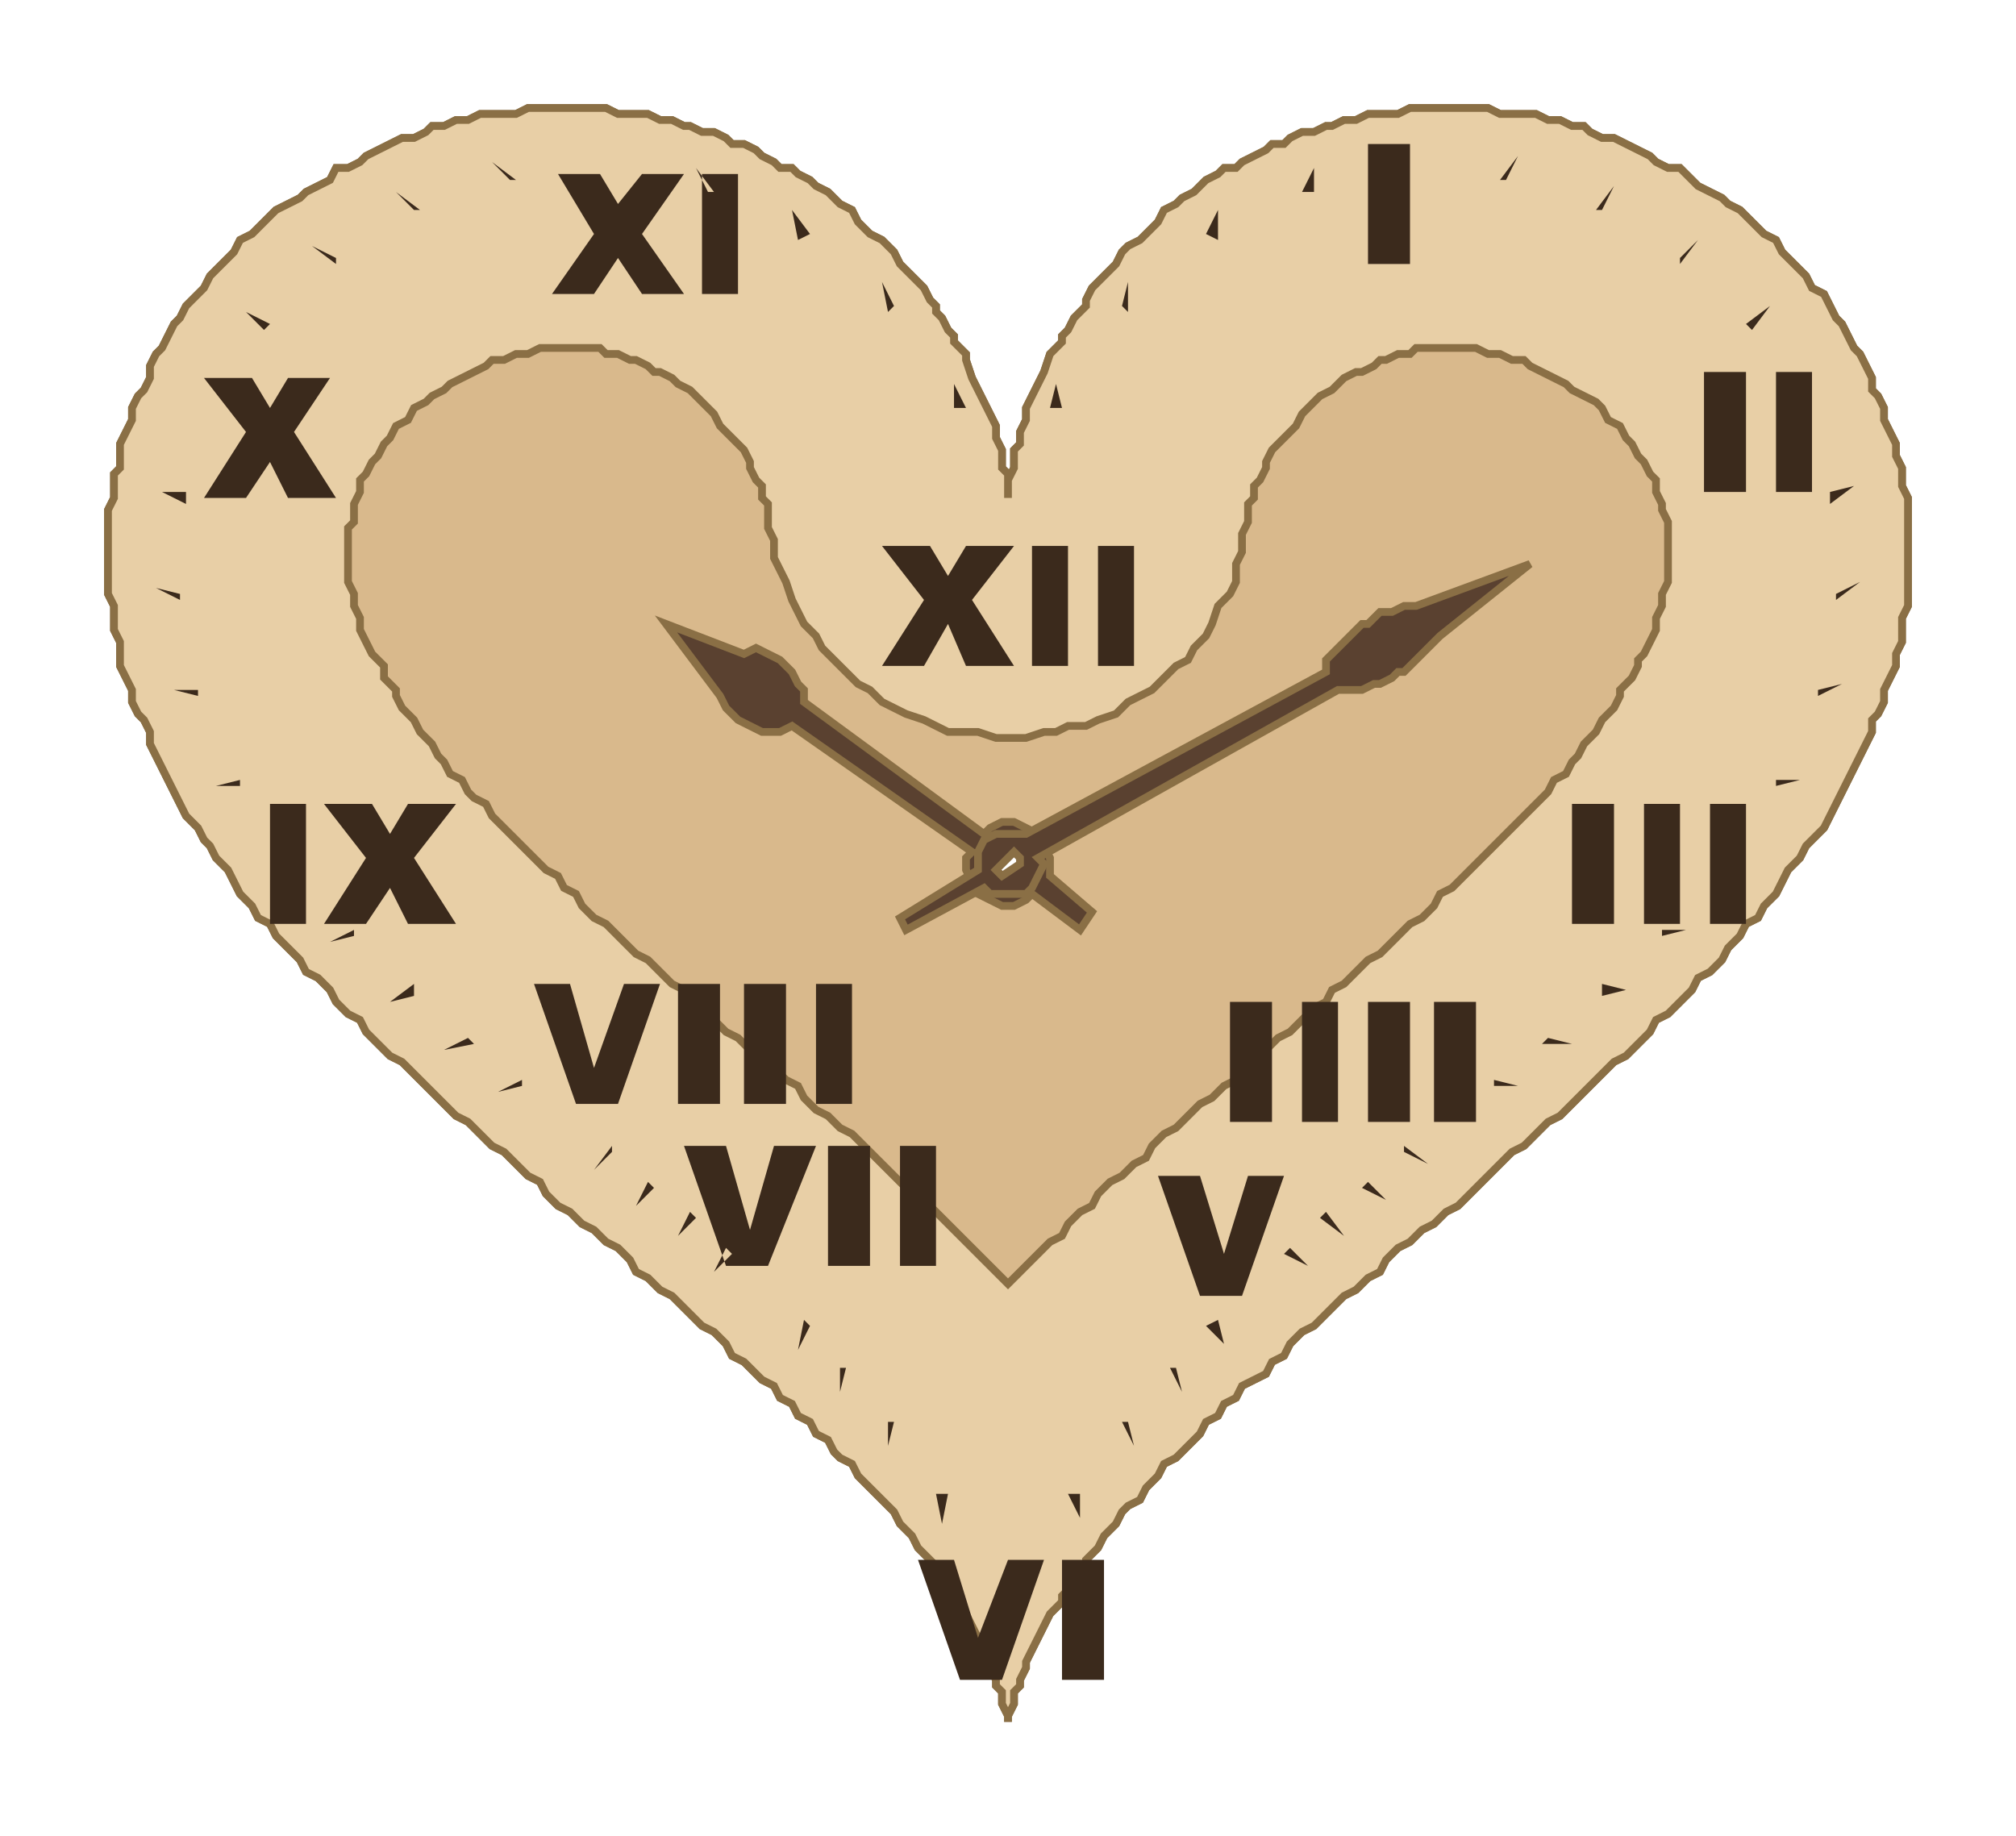
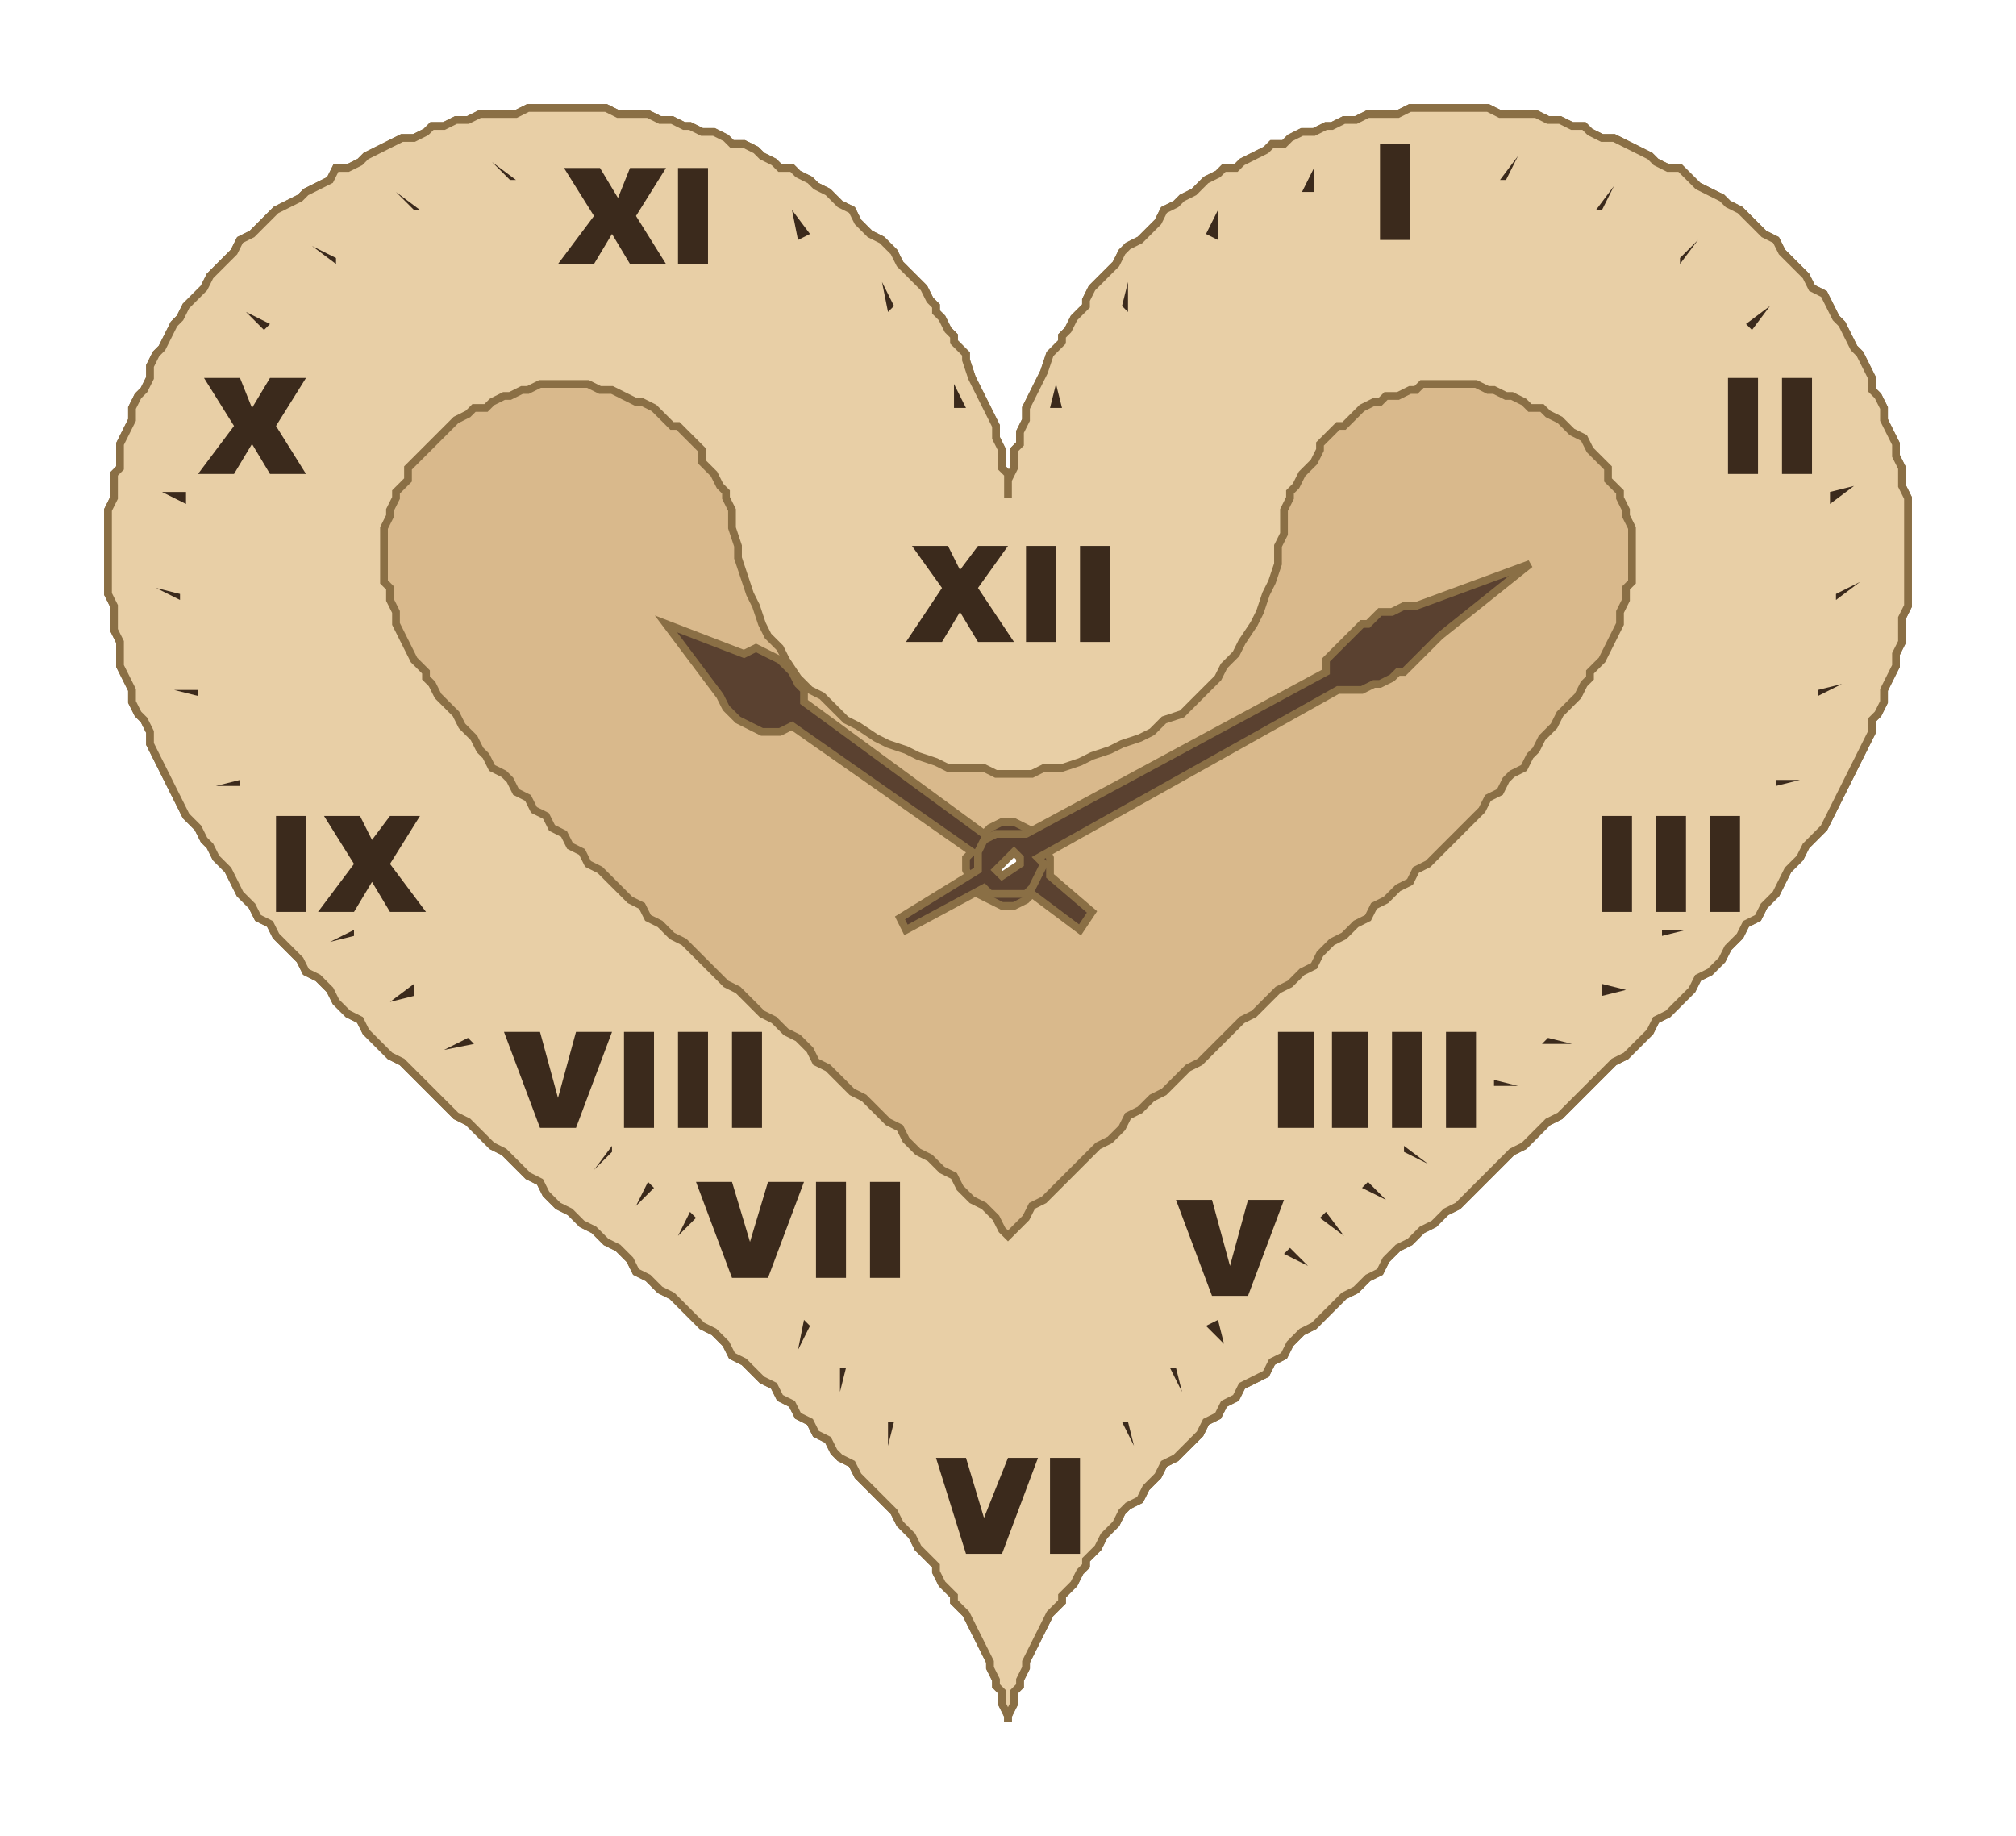
<svg xmlns="http://www.w3.org/2000/svg" height="200" viewBox="-168 -144 336 306">
-   <path d="M0,-61 L0,-63 L0,-64 L1,-66 L1,-67 L1,-69 L2,-70 L2,-72 L3,-74 L3,-76 L4,-78 L5,-80 L6,-82 L7,-85 L8,-86 L9,-87 L9,-88 L10,-89 L11,-91 L12,-92 L13,-93 L13,-94 L14,-96 L15,-97 L16,-98 L17,-99 L18,-100 L19,-102 L20,-103 L22,-104 L23,-105 L24,-106 L25,-107 L26,-109 L28,-110 L29,-111 L31,-112 L32,-113 L33,-114 L35,-115 L36,-116 L38,-116 L39,-117 L41,-118 L43,-119 L44,-120 L46,-120 L47,-121 L49,-122 L51,-122 L53,-123 L54,-123 L56,-124 L58,-124 L60,-125 L62,-125 L63,-125 L65,-125 L67,-126 L69,-126 L71,-126 L73,-126 L75,-126 L77,-126 L79,-126 L80,-126 L82,-125 L84,-125 L86,-125 L88,-125 L90,-124 L92,-124 L94,-123 L96,-123 L97,-122 L99,-121 L101,-121 L103,-120 L105,-119 L107,-118 L108,-117 L110,-116 L112,-116 L114,-114 L115,-113 L117,-112 L119,-111 L120,-110 L122,-109 L123,-108 L125,-106 L126,-105 L128,-104 L129,-102 L130,-101 L132,-99 L133,-98 L134,-96 L136,-95 L137,-93 L138,-91 L139,-90 L140,-88 L141,-86 L142,-85 L143,-83 L144,-81 L144,-79 L145,-78 L146,-76 L146,-74 L147,-72 L148,-70 L148,-68 L149,-66 L149,-65 L149,-63 L150,-61 L150,-59 L150,-57 L150,-55 L150,-53 L150,-51 L150,-49 L150,-47 L150,-45 L150,-43 L149,-41 L149,-39 L149,-37 L148,-35 L148,-33 L147,-31 L146,-29 L146,-27 L145,-25 L144,-24 L144,-22 L143,-20 L142,-18 L141,-16 L140,-14 L139,-12 L138,-10 L137,-8 L136,-6 L134,-4 L133,-3 L132,-1 L130,1 L129,3 L128,5 L126,7 L125,9 L123,10 L122,12 L120,14 L119,16 L117,18 L115,19 L114,21 L112,23 L110,25 L108,26 L107,28 L105,30 L103,32 L101,33 L99,35 L97,37 L96,38 L94,40 L92,42 L90,43 L88,45 L86,47 L84,48 L82,50 L80,52 L79,53 L77,55 L75,57 L73,58 L71,60 L69,61 L67,63 L65,64 L63,66 L62,68 L60,69 L58,71 L56,72 L54,74 L53,75 L51,77 L49,78 L47,80 L46,82 L44,83 L43,85 L41,86 L39,87 L38,89 L36,90 L35,92 L33,93 L32,95 L31,96 L29,98 L28,99 L26,100 L25,102 L24,103 L23,104 L22,106 L20,107 L19,108 L18,110 L17,111 L16,112 L15,114 L14,115 L13,116 L13,117 L12,118 L11,120 L10,121 L9,122 L9,123 L7,125 L6,127 L5,129 L4,131 L3,133 L3,134 L2,136 L2,137 L1,138 L1,140 L0,142 L0,143 L0,142 L-1,140 L-1,138 L-2,137 L-2,136 L-3,134 L-3,133 L-4,131 L-5,129 L-6,127 L-7,125 L-9,123 L-9,122 L-10,121 L-11,120 L-12,118 L-12,117 L-13,116 L-14,115 L-15,114 L-16,112 L-17,111 L-18,110 L-19,108 L-20,107 L-21,106 L-23,104 L-24,103 L-25,102 L-26,100 L-28,99 L-29,98 L-30,96 L-32,95 L-33,93 L-35,92 L-36,90 L-38,89 L-39,87 L-41,86 L-42,85 L-44,83 L-46,82 L-47,80 L-49,78 L-51,77 L-53,75 L-54,74 L-56,72 L-58,71 L-60,69 L-62,68 L-63,66 L-65,64 L-67,63 L-69,61 L-71,60 L-73,58 L-75,57 L-77,55 L-78,53 L-80,52 L-82,50 L-84,48 L-86,47 L-88,45 L-90,43 L-92,42 L-94,40 L-96,38 L-97,37 L-99,35 L-101,33 L-103,32 L-105,30 L-107,28 L-108,26 L-110,25 L-112,23 L-113,21 L-115,19 L-117,18 L-118,16 L-120,14 L-122,12 L-123,10 L-125,9 L-126,7 L-128,5 L-129,3 L-130,1 L-132,-1 L-133,-3 L-134,-4 L-135,-6 L-137,-8 L-138,-10 L-139,-12 L-140,-14 L-141,-16 L-142,-18 L-143,-20 L-143,-22 L-144,-24 L-145,-25 L-146,-27 L-146,-29 L-147,-31 L-148,-33 L-148,-35 L-148,-37 L-149,-39 L-149,-41 L-149,-43 L-150,-45 L-150,-47 L-150,-49 L-150,-51 L-150,-53 L-150,-55 L-150,-57 L-150,-59 L-149,-61 L-149,-63 L-149,-65 L-148,-66 L-148,-68 L-148,-70 L-147,-72 L-146,-74 L-146,-76 L-145,-78 L-144,-79 L-143,-81 L-143,-83 L-142,-85 L-141,-86 L-140,-88 L-139,-90 L-138,-91 L-137,-93 L-135,-95 L-134,-96 L-133,-98 L-132,-99 L-130,-101 L-129,-102 L-128,-104 L-126,-105 L-125,-106 L-123,-108 L-122,-109 L-120,-110 L-118,-111 L-117,-112 L-115,-113 L-113,-114 L-112,-116 L-110,-116 L-108,-117 L-107,-118 L-105,-119 L-103,-120 L-101,-121 L-99,-121 L-97,-122 L-96,-123 L-94,-123 L-92,-124 L-90,-124 L-88,-125 L-86,-125 L-84,-125 L-82,-125 L-80,-126 L-78,-126 L-77,-126 L-75,-126 L-73,-126 L-71,-126 L-69,-126 L-67,-126 L-65,-125 L-63,-125 L-62,-125 L-60,-125 L-58,-124 L-56,-124 L-54,-123 L-53,-123 L-51,-122 L-49,-122 L-47,-121 L-46,-120 L-44,-120 L-42,-119 L-41,-118 L-39,-117 L-38,-116 L-36,-116 L-35,-115 L-33,-114 L-32,-113 L-30,-112 L-29,-111 L-28,-110 L-26,-109 L-25,-107 L-24,-106 L-23,-105 L-21,-104 L-20,-103 L-19,-102 L-18,-100 L-17,-99 L-16,-98 L-15,-97 L-14,-96 L-13,-94 L-12,-93 L-12,-92 L-11,-91 L-10,-89 L-9,-88 L-9,-87 L-8,-86 L-7,-85 L-7,-84 L-6,-81 L-5,-79 L-4,-77 L-3,-75 L-2,-73 L-2,-71 L-1,-69 L-1,-68 L-1,-66 L0,-65 L0,-63 L0,-62 L0,-61 Z M4,0 L4,2 L3,3 L1,4 L0,4 L-2,4 L-3,3 L-4,1 L-4,-1 L-4,-2 L-2,-3 L-1,-4 L1,-4 L2,-3 L4,-2 L4,-1 Z M1,-49 L2,-48 L2,-46 L2,-40 L4,-39 L4,-38 L5,-36 L4,-35 L4,-33 L2,-32 L1,-32 L-1,-32 L-3,-32 L-4,-34 L-5,-35 L-5,-37 L-4,-38 L-3,-40 L-2,-46 L-2,-48 L-1,-49 L0,-49 Z" fill="#D9B98C" fill-rule="evenodd" stroke="#8A6F45" stroke-width="1.29" />
-   <path d="M0,-61 L0,-63 L0,-64 L1,-66 L1,-67 L1,-69 L2,-70 L2,-72 L3,-74 L3,-76 L4,-78 L5,-80 L6,-82 L7,-85 L8,-86 L9,-87 L9,-88 L10,-89 L11,-91 L12,-92 L13,-93 L13,-94 L14,-96 L15,-97 L16,-98 L17,-99 L18,-100 L19,-102 L20,-103 L22,-104 L23,-105 L24,-106 L25,-107 L26,-109 L28,-110 L29,-111 L31,-112 L32,-113 L33,-114 L35,-115 L36,-116 L38,-116 L39,-117 L41,-118 L43,-119 L44,-120 L46,-120 L47,-121 L49,-122 L51,-122 L53,-123 L54,-123 L56,-124 L58,-124 L60,-125 L62,-125 L63,-125 L65,-125 L67,-126 L69,-126 L71,-126 L73,-126 L75,-126 L77,-126 L79,-126 L80,-126 L82,-125 L84,-125 L86,-125 L88,-125 L90,-124 L92,-124 L94,-123 L96,-123 L97,-122 L99,-121 L101,-121 L103,-120 L105,-119 L107,-118 L108,-117 L110,-116 L112,-116 L114,-114 L115,-113 L117,-112 L119,-111 L120,-110 L122,-109 L123,-108 L125,-106 L126,-105 L128,-104 L129,-102 L130,-101 L132,-99 L133,-98 L134,-96 L136,-95 L137,-93 L138,-91 L139,-90 L140,-88 L141,-86 L142,-85 L143,-83 L144,-81 L144,-79 L145,-78 L146,-76 L146,-74 L147,-72 L148,-70 L148,-68 L149,-66 L149,-65 L149,-63 L150,-61 L150,-59 L150,-57 L150,-55 L150,-53 L150,-51 L150,-49 L150,-47 L150,-45 L150,-43 L149,-41 L149,-39 L149,-37 L148,-35 L148,-33 L147,-31 L146,-29 L146,-27 L145,-25 L144,-24 L144,-22 L143,-20 L142,-18 L141,-16 L140,-14 L139,-12 L138,-10 L137,-8 L136,-6 L134,-4 L133,-3 L132,-1 L130,1 L129,3 L128,5 L126,7 L125,9 L123,10 L122,12 L120,14 L119,16 L117,18 L115,19 L114,21 L112,23 L110,25 L108,26 L107,28 L105,30 L103,32 L101,33 L99,35 L97,37 L96,38 L94,40 L92,42 L90,43 L88,45 L86,47 L84,48 L82,50 L80,52 L79,53 L77,55 L75,57 L73,58 L71,60 L69,61 L67,63 L65,64 L63,66 L62,68 L60,69 L58,71 L56,72 L54,74 L53,75 L51,77 L49,78 L47,80 L46,82 L44,83 L43,85 L41,86 L39,87 L38,89 L36,90 L35,92 L33,93 L32,95 L31,96 L29,98 L28,99 L26,100 L25,102 L24,103 L23,104 L22,106 L20,107 L19,108 L18,110 L17,111 L16,112 L15,114 L14,115 L13,116 L13,117 L12,118 L11,120 L10,121 L9,122 L9,123 L7,125 L6,127 L5,129 L4,131 L3,133 L3,134 L2,136 L2,137 L1,138 L1,140 L0,142 L0,143 L0,142 L-1,140 L-1,138 L-2,137 L-2,136 L-3,134 L-3,133 L-4,131 L-5,129 L-6,127 L-7,125 L-9,123 L-9,122 L-10,121 L-11,120 L-12,118 L-12,117 L-13,116 L-14,115 L-15,114 L-16,112 L-17,111 L-18,110 L-19,108 L-20,107 L-21,106 L-23,104 L-24,103 L-25,102 L-26,100 L-28,99 L-29,98 L-30,96 L-32,95 L-33,93 L-35,92 L-36,90 L-38,89 L-39,87 L-41,86 L-42,85 L-44,83 L-46,82 L-47,80 L-49,78 L-51,77 L-53,75 L-54,74 L-56,72 L-58,71 L-60,69 L-62,68 L-63,66 L-65,64 L-67,63 L-69,61 L-71,60 L-73,58 L-75,57 L-77,55 L-78,53 L-80,52 L-82,50 L-84,48 L-86,47 L-88,45 L-90,43 L-92,42 L-94,40 L-96,38 L-97,37 L-99,35 L-101,33 L-103,32 L-105,30 L-107,28 L-108,26 L-110,25 L-112,23 L-113,21 L-115,19 L-117,18 L-118,16 L-120,14 L-122,12 L-123,10 L-125,9 L-126,7 L-128,5 L-129,3 L-130,1 L-132,-1 L-133,-3 L-134,-4 L-135,-6 L-137,-8 L-138,-10 L-139,-12 L-140,-14 L-141,-16 L-142,-18 L-143,-20 L-143,-22 L-144,-24 L-145,-25 L-146,-27 L-146,-29 L-147,-31 L-148,-33 L-148,-35 L-148,-37 L-149,-39 L-149,-41 L-149,-43 L-150,-45 L-150,-47 L-150,-49 L-150,-51 L-150,-53 L-150,-55 L-150,-57 L-150,-59 L-149,-61 L-149,-63 L-149,-65 L-148,-66 L-148,-68 L-148,-70 L-147,-72 L-146,-74 L-146,-76 L-145,-78 L-144,-79 L-143,-81 L-143,-83 L-142,-85 L-141,-86 L-140,-88 L-139,-90 L-138,-91 L-137,-93 L-135,-95 L-134,-96 L-133,-98 L-132,-99 L-130,-101 L-129,-102 L-128,-104 L-126,-105 L-125,-106 L-123,-108 L-122,-109 L-120,-110 L-118,-111 L-117,-112 L-115,-113 L-113,-114 L-112,-116 L-110,-116 L-108,-117 L-107,-118 L-105,-119 L-103,-120 L-101,-121 L-99,-121 L-97,-122 L-96,-123 L-94,-123 L-92,-124 L-90,-124 L-88,-125 L-86,-125 L-84,-125 L-82,-125 L-80,-126 L-78,-126 L-77,-126 L-75,-126 L-73,-126 L-71,-126 L-69,-126 L-67,-126 L-65,-125 L-63,-125 L-62,-125 L-60,-125 L-58,-124 L-56,-124 L-54,-123 L-53,-123 L-51,-122 L-49,-122 L-47,-121 L-46,-120 L-44,-120 L-42,-119 L-41,-118 L-39,-117 L-38,-116 L-36,-116 L-35,-115 L-33,-114 L-32,-113 L-30,-112 L-29,-111 L-28,-110 L-26,-109 L-25,-107 L-24,-106 L-23,-105 L-21,-104 L-20,-103 L-19,-102 L-18,-100 L-17,-99 L-16,-98 L-15,-97 L-14,-96 L-13,-94 L-12,-93 L-12,-92 L-11,-91 L-10,-89 L-9,-88 L-9,-87 L-8,-86 L-7,-85 L-7,-84 L-6,-81 L-5,-79 L-4,-77 L-3,-75 L-2,-73 L-2,-71 L-1,-69 L-1,-68 L-1,-66 L0,-65 L0,-63 L0,-62 L0,-61 Z M49,26 L47,28 L45,29 L43,31 L41,32 L39,34 L38,36 L36,37 L34,39 L32,40 L30,42 L28,44 L26,45 L24,47 L23,49 L21,50 L19,52 L17,53 L15,55 L14,57 L12,58 L10,60 L9,62 L7,63 L5,65 L4,66 L2,68 L0,70 L-2,68 L-3,67 L-5,65 L-7,63 L-8,62 L-10,60 L-12,58 L-13,57 L-15,55 L-17,54 L-19,52 L-21,50 L-22,49 L-24,47 L-26,45 L-28,44 L-30,42 L-32,41 L-34,39 L-35,37 L-37,36 L-39,34 L-41,32 L-43,31 L-45,29 L-47,28 L-49,26 L-51,24 L-53,23 L-54,21 L-56,20 L-58,18 L-60,16 L-62,15 L-64,13 L-65,12 L-67,10 L-69,9 L-71,7 L-72,5 L-74,4 L-75,2 L-77,1 L-79,-1 L-80,-2 L-82,-4 L-83,-5 L-85,-7 L-86,-8 L-87,-10 L-89,-11 L-90,-12 L-91,-14 L-93,-15 L-94,-17 L-95,-18 L-96,-20 L-97,-21 L-98,-22 L-99,-24 L-100,-25 L-101,-26 L-102,-28 L-102,-29 L-103,-30 L-104,-31 L-104,-33 L-105,-34 L-106,-35 L-107,-37 L-108,-39 L-108,-41 L-109,-43 L-109,-45 L-110,-47 L-110,-49 L-110,-51 L-110,-52 L-110,-54 L-110,-56 L-109,-57 L-109,-59 L-109,-60 L-108,-62 L-108,-64 L-107,-65 L-106,-67 L-105,-68 L-104,-70 L-103,-71 L-102,-73 L-100,-74 L-99,-76 L-97,-77 L-96,-78 L-94,-79 L-93,-80 L-91,-81 L-89,-82 L-87,-83 L-86,-84 L-84,-84 L-82,-85 L-80,-85 L-78,-86 L-77,-86 L-75,-86 L-73,-86 L-71,-86 L-70,-86 L-68,-86 L-67,-85 L-65,-85 L-63,-84 L-62,-84 L-60,-83 L-59,-82 L-58,-82 L-56,-81 L-55,-80 L-53,-79 L-52,-78 L-51,-77 L-50,-76 L-49,-75 L-48,-73 L-47,-72 L-46,-71 L-45,-70 L-44,-69 L-43,-67 L-43,-66 L-42,-64 L-41,-63 L-41,-61 L-40,-60 L-40,-59 L-40,-56 L-39,-54 L-39,-51 L-38,-49 L-37,-47 L-36,-44 L-35,-42 L-34,-40 L-32,-38 L-31,-36 L-29,-34 L-27,-32 L-25,-30 L-23,-29 L-21,-27 L-19,-26 L-17,-25 L-14,-24 L-12,-23 L-10,-22 L-7,-22 L-5,-22 L-2,-21 L0,-21 L3,-21 L6,-22 L8,-22 L10,-23 L13,-23 L15,-24 L18,-25 L20,-27 L22,-28 L24,-29 L26,-31 L28,-33 L30,-34 L31,-36 L33,-38 L34,-40 L35,-43 L37,-45 L38,-47 L38,-50 L39,-52 L39,-55 L40,-57 L40,-59 L40,-60 L41,-61 L41,-63 L42,-64 L43,-66 L43,-67 L44,-69 L45,-70 L46,-71 L47,-72 L48,-73 L49,-75 L50,-76 L51,-77 L52,-78 L54,-79 L55,-80 L56,-81 L58,-82 L59,-82 L61,-83 L62,-84 L63,-84 L65,-85 L67,-85 L68,-86 L70,-86 L72,-86 L73,-86 L75,-86 L77,-86 L78,-86 L80,-85 L82,-85 L84,-84 L86,-84 L87,-83 L89,-82 L91,-81 L93,-80 L94,-79 L96,-78 L98,-77 L99,-76 L100,-74 L102,-73 L103,-71 L104,-70 L105,-68 L106,-67 L107,-65 L108,-64 L108,-62 L109,-60 L109,-59 L110,-57 L110,-56 L110,-54 L110,-52 L110,-51 L110,-49 L110,-47 L109,-45 L109,-43 L108,-41 L108,-39 L107,-37 L106,-35 L105,-34 L105,-33 L104,-31 L103,-30 L102,-29 L102,-28 L101,-26 L100,-25 L99,-24 L98,-22 L97,-21 L96,-20 L95,-18 L94,-17 L93,-15 L91,-14 L90,-12 L89,-11 L88,-10 L86,-8 L85,-7 L83,-5 L82,-4 L80,-2 L79,-1 L77,1 L76,2 L74,4 L72,5 L71,7 L69,9 L67,10 L65,12 L64,13 L62,15 L60,16 L58,18 L56,20 L54,21 L53,23 L51,24 Z" fill="#E8CFA6" fill-rule="evenodd" stroke="#8A6F45" stroke-width="1.29" />
-   <path d="M8,-80 L9,-76 L7,-76 Z M20,-97 L20,-92 L19,-93 Z M35,-109 L35,-104 L33,-105 Z M51,-116 L51,-112 L49,-112 Z M85,-118 L83,-114 L82,-114 Z M101,-113 L99,-109 L98,-109 Z M115,-104 L112,-100 L112,-101 Z M127,-93 L124,-89 L123,-90 Z M141,-63 L137,-60 L137,-62 Z M142,-47 L138,-44 L138,-45 Z M139,-30 L135,-28 L135,-29 Z M132,-14 L128,-13 L128,-14 Z M113,11 L109,12 L109,11 Z M103,21 L99,22 L99,20 Z M94,30 L89,30 L90,29 Z M85,37 L81,37 L81,36 Z M70,50 L66,48 L66,47 Z M63,56 L59,54 L60,53 Z M56,62 L52,59 L53,58 Z M50,67 L46,65 L47,64 Z M36,80 L33,77 L35,76 Z M29,88 L27,84 L28,84 Z M21,97 L19,93 L20,93 Z M12,109 L10,105 L12,105 Z M-11,110 L-12,105 L-10,105 Z M-20,97 L-20,93 L-19,93 Z M-28,88 L-28,84 L-27,84 Z M-35,81 L-34,76 L-33,77 Z M-49,68 L-47,64 L-46,65 Z M-55,62 L-53,58 L-52,59 Z M-62,57 L-60,53 L-59,54 Z M-69,51 L-66,47 L-66,48 Z M-85,38 L-81,36 L-81,37 Z M-94,31 L-90,29 L-89,30 Z M-103,23 L-99,20 L-99,22 Z M-113,13 L-109,11 L-109,12 Z M-132,-13 L-128,-14 L-128,-13 Z M-139,-29 L-135,-29 L-135,-28 Z M-142,-46 L-138,-45 L-138,-44 Z M-141,-62 L-137,-62 L-137,-60 Z M-127,-92 L-123,-90 L-124,-89 Z M-116,-103 L-112,-101 L-112,-100 Z M-102,-112 L-98,-109 L-99,-109 Z M-86,-117 L-82,-114 L-83,-114 Z M-52,-116 L-49,-112 L-50,-112 Z M-36,-109 L-33,-105 L-35,-104 Z M-21,-97 L-19,-93 L-20,-92 Z M-9,-80 L-7,-76 L-9,-76 Z M21,-33 L15,-33 L15,-53 L21,-53 Z M10,-33 L4,-33 L4,-53 L10,-53 Z M-10,-48 L-7,-53 L1,-53 L-6,-44 L1,-33 L-7,-33 L-10,-40 L-14,-33 L-21,-33 L-14,-44 L-21,-53 L-13,-53 Z M67,-100 L60,-100 L60,-120 L67,-120 Z M134,-62 L128,-62 L128,-82 L134,-82 Z M123,-62 L116,-62 L116,-82 L123,-82 Z M123,10 L117,10 L117,-10 L123,-10 Z M112,10 L106,10 L106,-10 L112,-10 Z M101,10 L94,10 L94,-10 L101,-10 Z M78,43 L71,43 L71,23 L78,23 Z M67,43 L60,43 L60,23 L67,23 Z M55,43 L49,43 L49,23 L55,23 Z M44,43 L37,43 L37,23 L44,23 Z M36,65 L40,52 L46,52 L39,72 L32,72 L25,52 L32,52 Z M16,136 L9,136 L9,116 L16,116 Z M-5,129 L0,116 L6,116 L-1,136 L-8,136 L-15,116 L-9,116 Z M-12,67 L-18,67 L-18,47 L-12,47 Z M-23,67 L-30,67 L-30,47 L-23,47 Z M-43,61 L-39,47 L-32,47 L-40,67 L-47,67 L-54,47 L-47,47 Z M-26,40 L-32,40 L-32,20 L-26,20 Z M-37,40 L-44,40 L-44,20 L-37,20 Z M-48,40 L-55,40 L-55,20 L-48,20 Z M-69,34 L-64,20 L-58,20 L-65,40 L-72,40 L-79,20 L-73,20 Z M-103,-5 L-100,-10 L-92,-10 L-99,-1 L-92,10 L-100,10 L-103,4 L-107,10 L-114,10 L-107,-1 L-114,-10 L-106,-10 Z M-117,10 L-123,10 L-123,-10 L-117,-10 Z M-123,-76 L-120,-81 L-113,-81 L-119,-72 L-112,-61 L-120,-61 L-123,-67 L-127,-61 L-134,-61 L-127,-72 L-134,-81 L-126,-81 Z M-45,-95 L-51,-95 L-51,-115 L-45,-115 Z M-65,-110 L-61,-115 L-54,-115 L-61,-105 L-54,-95 L-61,-95 L-65,-101 L-69,-95 L-76,-95 L-69,-105 L-75,-115 L-68,-115 Z" fill="#3B2A1C" fill-rule="evenodd" />
+   <path d="M0,-61 L0,-63 L0,-64 L1,-66 L1,-67 L1,-69 L2,-70 L2,-72 L3,-74 L3,-76 L4,-78 L5,-80 L6,-82 L7,-85 L8,-86 L9,-87 L9,-88 L10,-89 L11,-91 L12,-92 L13,-93 L13,-94 L14,-96 L15,-97 L16,-98 L17,-99 L18,-100 L19,-102 L20,-103 L22,-104 L23,-105 L24,-106 L25,-107 L26,-109 L28,-110 L29,-111 L31,-112 L32,-113 L33,-114 L35,-115 L36,-116 L38,-116 L39,-117 L41,-118 L43,-119 L44,-120 L46,-120 L47,-121 L49,-122 L51,-122 L53,-123 L54,-123 L56,-124 L58,-124 L60,-125 L62,-125 L63,-125 L65,-125 L67,-126 L69,-126 L71,-126 L73,-126 L75,-126 L77,-126 L79,-126 L80,-126 L82,-125 L84,-125 L86,-125 L88,-125 L90,-124 L92,-124 L94,-123 L96,-123 L97,-122 L99,-121 L101,-121 L103,-120 L105,-119 L107,-118 L108,-117 L110,-116 L112,-116 L114,-114 L115,-113 L117,-112 L119,-111 L120,-110 L122,-109 L123,-108 L125,-106 L126,-105 L128,-104 L129,-102 L130,-101 L132,-99 L133,-98 L134,-96 L136,-95 L137,-93 L138,-91 L139,-90 L140,-88 L141,-86 L142,-85 L143,-83 L144,-81 L144,-79 L145,-78 L146,-76 L146,-74 L147,-72 L148,-70 L148,-68 L149,-66 L149,-65 L149,-63 L150,-61 L150,-59 L150,-57 L150,-55 L150,-53 L150,-51 L150,-49 L150,-47 L150,-45 L150,-43 L149,-41 L149,-39 L149,-37 L148,-35 L148,-33 L147,-31 L146,-29 L146,-27 L145,-25 L144,-24 L144,-22 L143,-20 L142,-18 L141,-16 L140,-14 L139,-12 L138,-10 L137,-8 L136,-6 L134,-4 L133,-3 L132,-1 L130,1 L129,3 L128,5 L126,7 L125,9 L123,10 L122,12 L120,14 L119,16 L117,18 L115,19 L114,21 L112,23 L110,25 L108,26 L107,28 L105,30 L103,32 L101,33 L99,35 L97,37 L96,38 L94,40 L92,42 L90,43 L88,45 L86,47 L84,48 L82,50 L80,52 L79,53 L77,55 L75,57 L73,58 L71,60 L69,61 L67,63 L65,64 L63,66 L62,68 L60,69 L58,71 L56,72 L54,74 L53,75 L51,77 L49,78 L47,80 L46,82 L44,83 L43,85 L41,86 L39,87 L38,89 L36,90 L35,92 L33,93 L32,95 L31,96 L29,98 L28,99 L26,100 L25,102 L24,103 L23,104 L22,106 L20,107 L19,108 L18,110 L17,111 L16,112 L15,114 L14,115 L13,116 L13,117 L12,118 L11,120 L10,121 L9,122 L9,123 L7,125 L6,127 L5,129 L4,131 L3,133 L3,134 L2,136 L2,137 L1,138 L1,140 L0,142 L0,143 L0,142 L-1,140 L-1,138 L-2,137 L-2,136 L-3,134 L-3,133 L-4,131 L-5,129 L-6,127 L-7,125 L-9,123 L-9,122 L-10,121 L-11,120 L-12,118 L-12,117 L-13,116 L-14,115 L-15,114 L-16,112 L-17,111 L-18,110 L-19,108 L-20,107 L-21,106 L-23,104 L-24,103 L-25,102 L-26,100 L-28,99 L-29,98 L-30,96 L-32,95 L-33,93 L-35,92 L-36,90 L-38,89 L-39,87 L-41,86 L-42,85 L-44,83 L-46,82 L-47,80 L-49,78 L-51,77 L-53,75 L-54,74 L-56,72 L-58,71 L-60,69 L-62,68 L-63,66 L-65,64 L-67,63 L-69,61 L-71,60 L-73,58 L-75,57 L-77,55 L-78,53 L-80,52 L-82,50 L-84,48 L-86,47 L-88,45 L-90,43 L-92,42 L-94,40 L-96,38 L-97,37 L-99,35 L-101,33 L-103,32 L-105,30 L-107,28 L-108,26 L-110,25 L-112,23 L-113,21 L-115,19 L-117,18 L-118,16 L-120,14 L-122,12 L-123,10 L-125,9 L-126,7 L-128,5 L-129,3 L-130,1 L-132,-1 L-133,-3 L-134,-4 L-135,-6 L-137,-8 L-138,-10 L-139,-12 L-140,-14 L-141,-16 L-142,-18 L-143,-20 L-143,-22 L-144,-24 L-145,-25 L-146,-27 L-146,-29 L-147,-31 L-148,-33 L-148,-35 L-148,-37 L-149,-39 L-149,-41 L-149,-43 L-150,-45 L-150,-47 L-150,-49 L-150,-51 L-150,-53 L-150,-55 L-150,-57 L-150,-59 L-149,-61 L-149,-63 L-149,-65 L-148,-66 L-148,-68 L-148,-70 L-147,-72 L-146,-74 L-146,-76 L-145,-78 L-144,-79 L-143,-81 L-143,-83 L-142,-85 L-141,-86 L-140,-88 L-139,-90 L-138,-91 L-137,-93 L-135,-95 L-134,-96 L-133,-98 L-132,-99 L-130,-101 L-129,-102 L-128,-104 L-126,-105 L-125,-106 L-123,-108 L-122,-109 L-120,-110 L-118,-111 L-117,-112 L-115,-113 L-113,-114 L-112,-116 L-110,-116 L-108,-117 L-107,-118 L-105,-119 L-103,-120 L-101,-121 L-99,-121 L-97,-122 L-96,-123 L-94,-123 L-92,-124 L-90,-124 L-88,-125 L-86,-125 L-84,-125 L-82,-125 L-80,-126 L-78,-126 L-77,-126 L-75,-126 L-73,-126 L-71,-126 L-69,-126 L-67,-126 L-65,-125 L-63,-125 L-62,-125 L-60,-125 L-58,-124 L-56,-124 L-54,-123 L-53,-123 L-51,-122 L-49,-122 L-47,-121 L-46,-120 L-44,-120 L-42,-119 L-41,-118 L-39,-117 L-38,-116 L-36,-116 L-35,-115 L-33,-114 L-32,-113 L-30,-112 L-29,-111 L-28,-110 L-26,-109 L-25,-107 L-24,-106 L-23,-105 L-21,-104 L-20,-103 L-19,-102 L-18,-100 L-17,-99 L-16,-98 L-15,-97 L-14,-96 L-13,-94 L-12,-93 L-12,-92 L-11,-91 L-10,-89 L-9,-88 L-9,-87 L-8,-86 L-7,-85 L-7,-84 L-6,-81 L-5,-79 L-4,-77 L-3,-75 L-2,-73 L-2,-71 L-1,-69 L-1,-68 L-1,-66 L0,-65 L0,-63 L0,-62 L0,-61 Z M4,0 L4,2 L3,3 L1,4 L0,4 L-2,4 L-3,3 L-4,1 L-4,-1 L-4,-2 L-2,-3 L-1,-4 L1,-4 L2,-3 L4,-2 L4,-1 Z M1,-46 L2,-45 L2,-43 L2,-37 L4,-36 L4,-35 L5,-33 L4,-32 L4,-30 L2,-29 L1,-29 L-1,-29 L-3,-29 L-4,-31 L-5,-32 L-5,-34 L-4,-35 L-3,-37 L-2,-43 L-2,-45 L-1,-46 L0,-46 Z" fill="#D9B98C" fill-rule="evenodd" stroke="#8A6F45" stroke-width="1.29" />
+   <path d="M0,-61 L0,-63 L0,-64 L1,-66 L1,-67 L1,-69 L2,-70 L2,-72 L3,-74 L3,-76 L4,-78 L5,-80 L6,-82 L7,-85 L8,-86 L9,-87 L9,-88 L10,-89 L11,-91 L12,-92 L13,-93 L13,-94 L14,-96 L15,-97 L16,-98 L17,-99 L18,-100 L19,-102 L20,-103 L22,-104 L23,-105 L24,-106 L25,-107 L26,-109 L28,-110 L29,-111 L31,-112 L32,-113 L33,-114 L35,-115 L36,-116 L38,-116 L39,-117 L41,-118 L43,-119 L44,-120 L46,-120 L47,-121 L49,-122 L51,-122 L53,-123 L54,-123 L56,-124 L58,-124 L60,-125 L62,-125 L63,-125 L65,-125 L67,-126 L69,-126 L71,-126 L73,-126 L75,-126 L77,-126 L79,-126 L80,-126 L82,-125 L84,-125 L86,-125 L88,-125 L90,-124 L92,-124 L94,-123 L96,-123 L97,-122 L99,-121 L101,-121 L103,-120 L105,-119 L107,-118 L108,-117 L110,-116 L112,-116 L114,-114 L115,-113 L117,-112 L119,-111 L120,-110 L122,-109 L123,-108 L125,-106 L126,-105 L128,-104 L129,-102 L130,-101 L132,-99 L133,-98 L134,-96 L136,-95 L137,-93 L138,-91 L139,-90 L140,-88 L141,-86 L142,-85 L143,-83 L144,-81 L144,-79 L145,-78 L146,-76 L146,-74 L147,-72 L148,-70 L148,-68 L149,-66 L149,-65 L149,-63 L150,-61 L150,-59 L150,-57 L150,-55 L150,-53 L150,-51 L150,-49 L150,-47 L150,-45 L150,-43 L149,-41 L149,-39 L149,-37 L148,-35 L148,-33 L147,-31 L146,-29 L146,-27 L145,-25 L144,-24 L144,-22 L143,-20 L142,-18 L141,-16 L140,-14 L139,-12 L138,-10 L137,-8 L136,-6 L134,-4 L133,-3 L132,-1 L130,1 L129,3 L128,5 L126,7 L125,9 L123,10 L122,12 L120,14 L119,16 L117,18 L115,19 L114,21 L112,23 L110,25 L108,26 L107,28 L105,30 L103,32 L101,33 L99,35 L97,37 L96,38 L94,40 L92,42 L90,43 L88,45 L86,47 L84,48 L82,50 L80,52 L79,53 L77,55 L75,57 L73,58 L71,60 L69,61 L67,63 L65,64 L63,66 L62,68 L60,69 L58,71 L56,72 L54,74 L53,75 L51,77 L49,78 L47,80 L46,82 L44,83 L43,85 L41,86 L39,87 L38,89 L36,90 L35,92 L33,93 L32,95 L31,96 L29,98 L28,99 L26,100 L25,102 L24,103 L23,104 L22,106 L20,107 L19,108 L18,110 L17,111 L16,112 L15,114 L14,115 L13,116 L13,117 L12,118 L11,120 L10,121 L9,122 L9,123 L7,125 L6,127 L5,129 L4,131 L3,133 L3,134 L2,136 L2,137 L1,138 L1,140 L0,142 L0,143 L0,142 L-1,140 L-1,138 L-2,137 L-2,136 L-3,134 L-3,133 L-4,131 L-5,129 L-6,127 L-7,125 L-9,123 L-9,122 L-10,121 L-11,120 L-12,118 L-12,117 L-13,116 L-14,115 L-15,114 L-16,112 L-17,111 L-18,110 L-19,108 L-20,107 L-21,106 L-23,104 L-24,103 L-25,102 L-26,100 L-28,99 L-29,98 L-30,96 L-32,95 L-33,93 L-35,92 L-36,90 L-38,89 L-39,87 L-41,86 L-42,85 L-44,83 L-46,82 L-47,80 L-49,78 L-51,77 L-53,75 L-54,74 L-56,72 L-58,71 L-60,69 L-62,68 L-63,66 L-65,64 L-67,63 L-69,61 L-71,60 L-73,58 L-75,57 L-77,55 L-78,53 L-80,52 L-82,50 L-84,48 L-86,47 L-88,45 L-90,43 L-92,42 L-94,40 L-96,38 L-97,37 L-99,35 L-101,33 L-103,32 L-105,30 L-107,28 L-108,26 L-110,25 L-112,23 L-113,21 L-115,19 L-117,18 L-118,16 L-120,14 L-122,12 L-123,10 L-125,9 L-126,7 L-128,5 L-129,3 L-130,1 L-132,-1 L-133,-3 L-134,-4 L-135,-6 L-137,-8 L-138,-10 L-139,-12 L-140,-14 L-141,-16 L-142,-18 L-143,-20 L-143,-22 L-144,-24 L-145,-25 L-146,-27 L-146,-29 L-147,-31 L-148,-33 L-148,-35 L-148,-37 L-149,-39 L-149,-41 L-149,-43 L-150,-45 L-150,-47 L-150,-49 L-150,-51 L-150,-53 L-150,-55 L-150,-57 L-150,-59 L-149,-61 L-149,-63 L-149,-65 L-148,-66 L-148,-68 L-148,-70 L-147,-72 L-146,-74 L-146,-76 L-145,-78 L-144,-79 L-143,-81 L-143,-83 L-142,-85 L-141,-86 L-140,-88 L-139,-90 L-138,-91 L-137,-93 L-135,-95 L-134,-96 L-133,-98 L-132,-99 L-130,-101 L-129,-102 L-128,-104 L-126,-105 L-125,-106 L-123,-108 L-122,-109 L-120,-110 L-118,-111 L-117,-112 L-115,-113 L-113,-114 L-112,-116 L-110,-116 L-108,-117 L-107,-118 L-105,-119 L-103,-120 L-101,-121 L-99,-121 L-97,-122 L-96,-123 L-94,-123 L-92,-124 L-90,-124 L-88,-125 L-86,-125 L-84,-125 L-82,-125 L-80,-126 L-78,-126 L-77,-126 L-75,-126 L-73,-126 L-71,-126 L-69,-126 L-67,-126 L-65,-125 L-63,-125 L-62,-125 L-60,-125 L-58,-124 L-56,-124 L-54,-123 L-53,-123 L-51,-122 L-49,-122 L-47,-121 L-46,-120 L-44,-120 L-42,-119 L-41,-118 L-39,-117 L-38,-116 L-36,-116 L-35,-115 L-33,-114 L-32,-113 L-30,-112 L-29,-111 L-28,-110 L-26,-109 L-25,-107 L-24,-106 L-23,-105 L-21,-104 L-20,-103 L-19,-102 L-18,-100 L-17,-99 L-16,-98 L-15,-97 L-14,-96 L-13,-94 L-12,-93 L-12,-92 L-11,-91 L-10,-89 L-9,-88 L-9,-87 L-8,-86 L-7,-85 L-7,-84 L-6,-81 L-5,-79 L-4,-77 L-3,-75 L-2,-73 L-2,-71 L-1,-69 L-1,-68 L-1,-66 L0,-65 L0,-63 L0,-62 L0,-61 Z M74,-80 L75,-80 L77,-80 L78,-80 L80,-79 L81,-79 L83,-78 L84,-78 L86,-77 L87,-76 L89,-76 L90,-75 L92,-74 L93,-73 L94,-72 L96,-71 L97,-69 L98,-68 L99,-67 L100,-66 L100,-64 L101,-63 L102,-62 L102,-61 L103,-59 L103,-58 L104,-56 L104,-54 L104,-53 L104,-52 L104,-50 L104,-49 L104,-47 L103,-46 L103,-44 L102,-42 L102,-40 L101,-38 L100,-36 L99,-34 L98,-33 L97,-32 L97,-31 L96,-30 L95,-28 L94,-27 L93,-26 L92,-25 L91,-23 L90,-22 L89,-21 L88,-19 L87,-18 L86,-16 L84,-15 L83,-14 L82,-12 L80,-11 L79,-9 L78,-8 L76,-6 L75,-5 L73,-3 L72,-2 L70,0 L68,1 L67,3 L65,4 L63,6 L61,7 L60,9 L58,10 L56,12 L54,13 L52,15 L51,17 L49,18 L47,20 L45,21 L43,23 L41,25 L39,26 L37,28 L36,29 L34,31 L32,33 L30,34 L28,36 L26,38 L24,39 L22,41 L20,42 L19,44 L17,46 L15,47 L13,49 L11,51 L10,52 L8,54 L6,56 L4,57 L3,59 L1,61 L0,62 L-1,61 L-2,59 L-4,57 L-6,56 L-8,54 L-9,52 L-11,51 L-13,49 L-15,48 L-17,46 L-18,44 L-20,43 L-22,41 L-24,39 L-26,38 L-28,36 L-30,34 L-32,33 L-33,31 L-35,29 L-37,28 L-39,26 L-41,25 L-43,23 L-45,21 L-47,20 L-49,18 L-50,17 L-52,15 L-54,13 L-56,12 L-58,10 L-60,9 L-61,7 L-63,6 L-65,4 L-66,3 L-68,1 L-70,0 L-71,-2 L-73,-3 L-74,-5 L-76,-6 L-77,-8 L-79,-9 L-80,-11 L-82,-12 L-83,-14 L-84,-15 L-86,-16 L-87,-18 L-88,-19 L-89,-21 L-90,-22 L-91,-23 L-92,-25 L-93,-26 L-94,-27 L-95,-28 L-96,-30 L-97,-31 L-97,-32 L-98,-33 L-99,-34 L-100,-36 L-101,-38 L-102,-40 L-102,-42 L-103,-44 L-103,-46 L-104,-47 L-104,-49 L-104,-50 L-104,-52 L-104,-53 L-104,-54 L-104,-56 L-103,-58 L-103,-59 L-102,-61 L-102,-62 L-101,-63 L-100,-64 L-100,-66 L-99,-67 L-98,-68 L-97,-69 L-95,-71 L-94,-72 L-93,-73 L-92,-74 L-90,-75 L-89,-76 L-87,-76 L-86,-77 L-84,-78 L-83,-78 L-81,-79 L-80,-79 L-78,-80 L-77,-80 L-75,-80 L-74,-80 L-72,-80 L-71,-80 L-70,-80 L-68,-79 L-67,-79 L-66,-79 L-64,-78 L-62,-77 L-61,-77 L-59,-76 L-58,-75 L-57,-74 L-56,-73 L-55,-73 L-54,-72 L-53,-71 L-52,-70 L-51,-69 L-51,-67 L-50,-66 L-49,-65 L-48,-63 L-47,-62 L-47,-61 L-46,-59 L-46,-58 L-46,-56 L-45,-53 L-45,-51 L-44,-48 L-43,-45 L-42,-43 L-41,-40 L-40,-38 L-38,-36 L-37,-34 L-35,-31 L-33,-29 L-31,-28 L-29,-26 L-27,-24 L-25,-23 L-22,-21 L-20,-20 L-17,-19 L-15,-18 L-12,-17 L-10,-16 L-7,-16 L-4,-16 L-2,-15 L1,-15 L4,-15 L6,-16 L9,-16 L12,-17 L14,-18 L17,-19 L19,-20 L22,-21 L24,-22 L26,-24 L29,-25 L31,-27 L33,-29 L35,-31 L36,-33 L38,-35 L39,-37 L41,-40 L42,-42 L43,-45 L44,-47 L45,-50 L45,-53 L46,-55 L46,-58 L46,-59 L47,-61 L47,-62 L48,-63 L49,-65 L50,-66 L51,-67 L52,-69 L52,-70 L53,-71 L54,-72 L55,-73 L56,-73 L57,-74 L58,-75 L59,-76 L61,-77 L62,-77 L63,-78 L65,-78 L67,-79 L68,-79 L69,-80 L71,-80 L72,-80 L73,-80 Z" fill="#E8CFA6" fill-rule="evenodd" stroke="#8A6F45" stroke-width="1.29" />
+   <path d="M8,-80 L9,-76 L7,-76 Z M20,-97 L20,-92 L19,-93 Z M35,-109 L35,-104 L33,-105 Z M51,-116 L51,-112 L49,-112 Z M85,-118 L83,-114 L82,-114 Z M101,-113 L99,-109 L98,-109 Z M115,-104 L112,-100 L112,-101 Z M127,-93 L124,-89 L123,-90 Z M141,-63 L137,-60 L137,-62 Z M142,-47 L138,-44 L138,-45 Z M139,-30 L135,-28 L135,-29 Z M132,-14 L128,-13 L128,-14 Z M113,11 L109,12 L109,11 Z M103,21 L99,22 L99,20 Z M94,30 L89,30 L90,29 Z M85,37 L81,37 L81,36 Z M70,50 L66,48 L66,47 Z M63,56 L59,54 L60,53 Z M56,62 L52,59 L53,58 Z M50,67 L46,65 L47,64 Z M36,80 L33,77 L35,76 Z M29,88 L27,84 L28,84 Z M21,97 L19,93 L20,93 Z M-20,97 L-20,93 L-19,93 Z M-28,88 L-28,84 L-27,84 Z M-35,81 L-34,76 L-33,77 Z M-55,62 L-53,58 L-52,59 Z M-62,57 L-60,53 L-59,54 Z M-69,51 L-66,47 L-66,48 Z M-94,31 L-90,29 L-89,30 Z M-103,23 L-99,20 L-99,22 Z M-113,13 L-109,11 L-109,12 Z M-132,-13 L-128,-14 L-128,-13 Z M-139,-29 L-135,-29 L-135,-28 Z M-142,-46 L-138,-45 L-138,-44 Z M-141,-62 L-137,-62 L-137,-60 Z M-127,-92 L-123,-90 L-124,-89 Z M-116,-103 L-112,-101 L-112,-100 Z M-102,-112 L-98,-109 L-99,-109 Z M-86,-117 L-82,-114 L-83,-114 Z M-36,-109 L-33,-105 L-35,-104 Z M-21,-97 L-19,-93 L-20,-92 Z M-9,-80 L-7,-76 L-9,-76 Z M17,-37 L12,-37 L12,-53 L17,-53 Z M8,-37 L3,-37 L3,-53 L8,-53 Z M-8,-49 L-5,-53 L0,-53 L-5,-46 L1,-37 L-5,-37 L-8,-42 L-11,-37 L-17,-37 L-11,-46 L-16,-53 L-10,-53 Z M67,-104 L62,-104 L62,-120 L67,-120 Z M134,-65 L129,-65 L129,-81 L134,-81 Z M125,-65 L120,-65 L120,-81 L125,-81 Z M122,8 L117,8 L117,-8 L122,-8 Z M113,8 L108,8 L108,-8 L113,-8 Z M104,8 L99,8 L99,-8 L104,-8 Z M78,44 L73,44 L73,28 L78,28 Z M69,44 L64,44 L64,28 L69,28 Z M60,44 L54,44 L54,28 L60,28 Z M51,44 L45,44 L45,28 L51,28 Z M37,67 L40,56 L46,56 L40,72 L34,72 L28,56 L34,56 Z M12,115 L7,115 L7,99 L12,99 Z M-4,109 L0,99 L5,99 L-1,115 L-7,115 L-12,99 L-7,99 Z M-18,69 L-23,69 L-23,53 L-18,53 Z M-27,69 L-32,69 L-32,53 L-27,53 Z M-43,63 L-40,53 L-34,53 L-40,69 L-46,69 L-52,53 L-46,53 Z M-41,44 L-46,44 L-46,28 L-41,28 Z M-50,44 L-55,44 L-55,28 L-50,28 Z M-59,44 L-64,44 L-64,28 L-59,28 Z M-75,39 L-72,28 L-66,28 L-72,44 L-78,44 L-84,28 L-78,28 Z M-106,-4 L-103,-8 L-98,-8 L-103,0 L-97,8 L-103,8 L-106,3 L-109,8 L-115,8 L-109,0 L-114,-8 L-108,-8 Z M-117,8 L-122,8 L-122,-8 L-117,-8 Z M-126,-76 L-123,-81 L-117,-81 L-122,-73 L-117,-65 L-123,-65 L-126,-70 L-129,-65 L-135,-65 L-129,-73 L-134,-81 L-128,-81 Z M-50,-100 L-55,-100 L-55,-116 L-50,-116 Z M-65,-111 L-63,-116 L-57,-116 L-62,-108 L-57,-100 L-63,-100 L-66,-105 L-69,-100 L-75,-100 L-69,-108 L-74,-116 L-68,-116 Z" fill="#3B2A1C" fill-rule="evenodd" />
  <path d="M-44,-35 L-42,-36 L-40,-35 L-38,-34 L-37,-33 L-36,-32 L-35,-30 L-34,-29 L-34,-27 L-4,-5 L-3,-6 L-1,-7 L1,-7 L3,-6 L5,-5 L6,-3 L7,-1 L7,1 L7,2 L14,8 L12,11 L4,5 L3,6 L1,7 L-1,7 L-3,6 L-5,5 L-6,3 L-7,1 L-7,-1 L-6,-2 L-36,-23 L-38,-22 L-40,-22 L-41,-22 L-43,-23 L-45,-24 L-46,-25 L-47,-26 L-48,-28 L-57,-40 Z M2,-2 L2,-1 L3,0 L2,2 L1,2 L0,3 L-1,2 L-2,1 L-3,0 L-2,-1 L-1,-2 L0,-3 L1,-2 Z" fill="#5A4130" fill-rule="evenodd" stroke="#8A6F45" stroke-width="1.29" />
  <path d="M72,-38 L71,-37 L69,-35 L67,-33 L66,-32 L65,-32 L64,-31 L62,-30 L61,-30 L59,-29 L57,-29 L55,-29 L5,-1 L6,0 L5,2 L4,4 L3,5 L1,5 L-1,5 L-3,5 L-4,4 L-17,11 L-18,9 L-5,1 L-5,-1 L-5,-2 L-4,-4 L-2,-5 L0,-5 L1,-5 L3,-5 L53,-32 L53,-34 L54,-35 L56,-37 L58,-39 L59,-40 L60,-40 L61,-41 L62,-42 L64,-42 L66,-43 L68,-43 L87,-50 Z M2,0 L-1,2 L-2,1 L1,-2 L2,-1 Z" fill="#5A4130" fill-rule="evenodd" stroke="#8A6F45" stroke-width="1.29" />
</svg>
